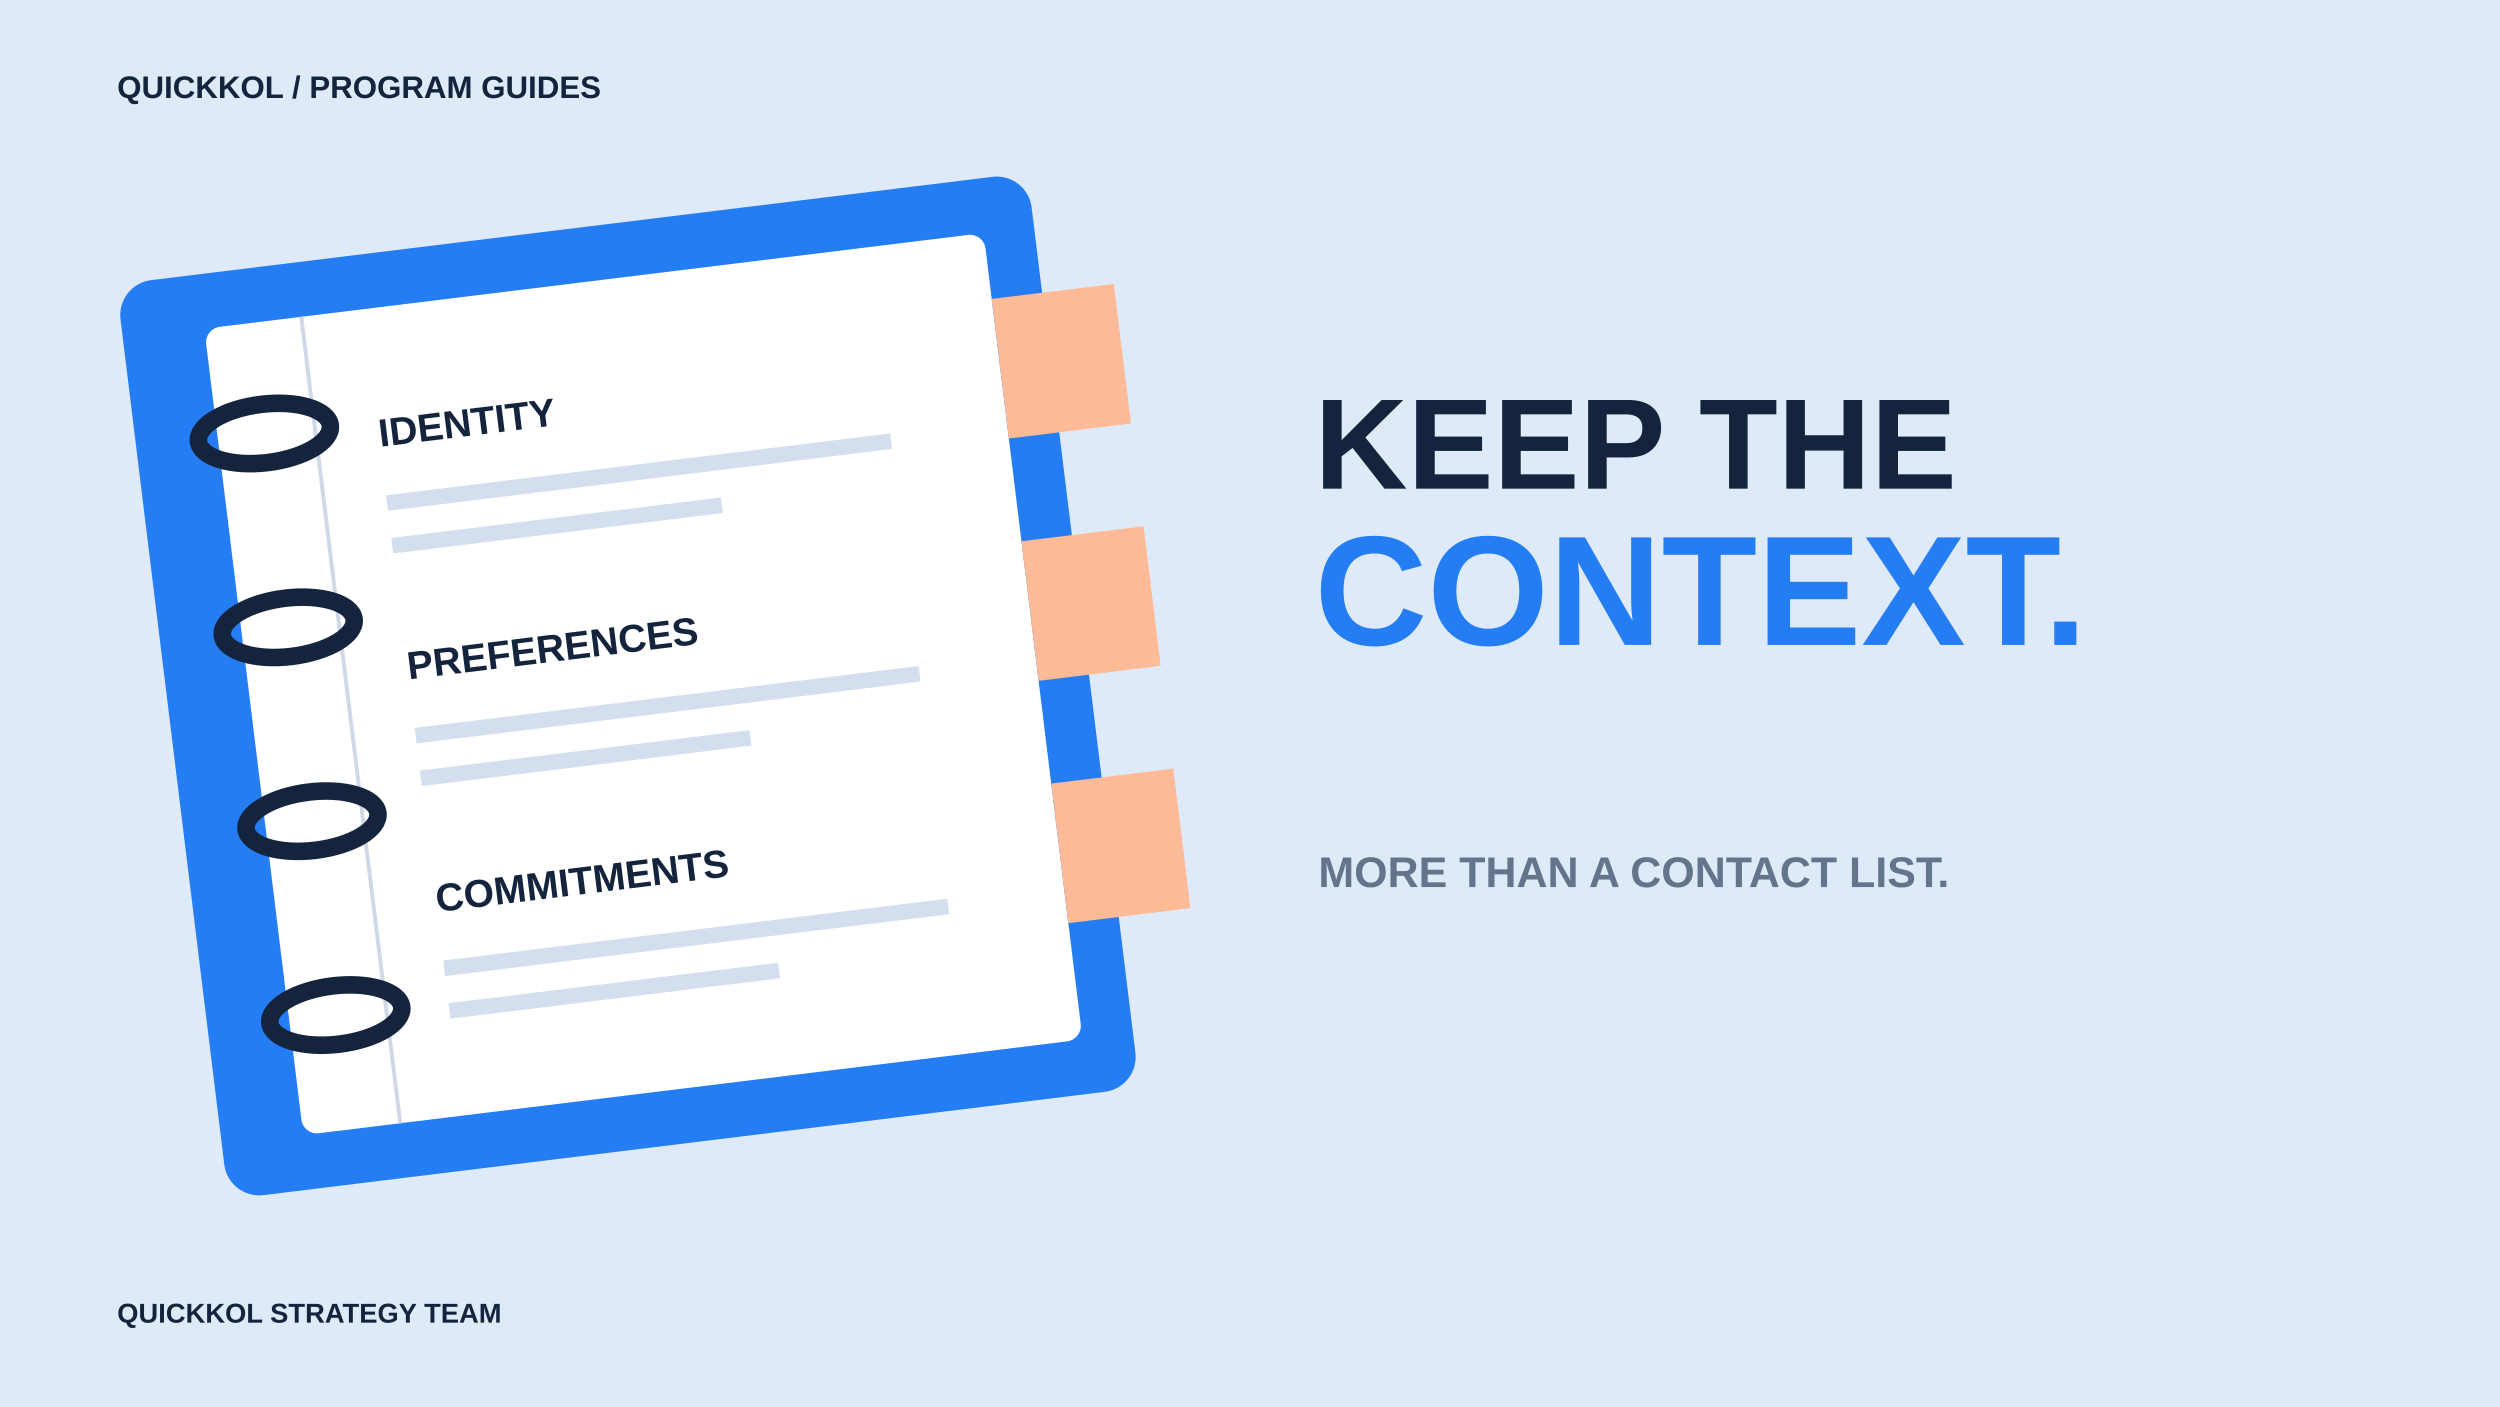
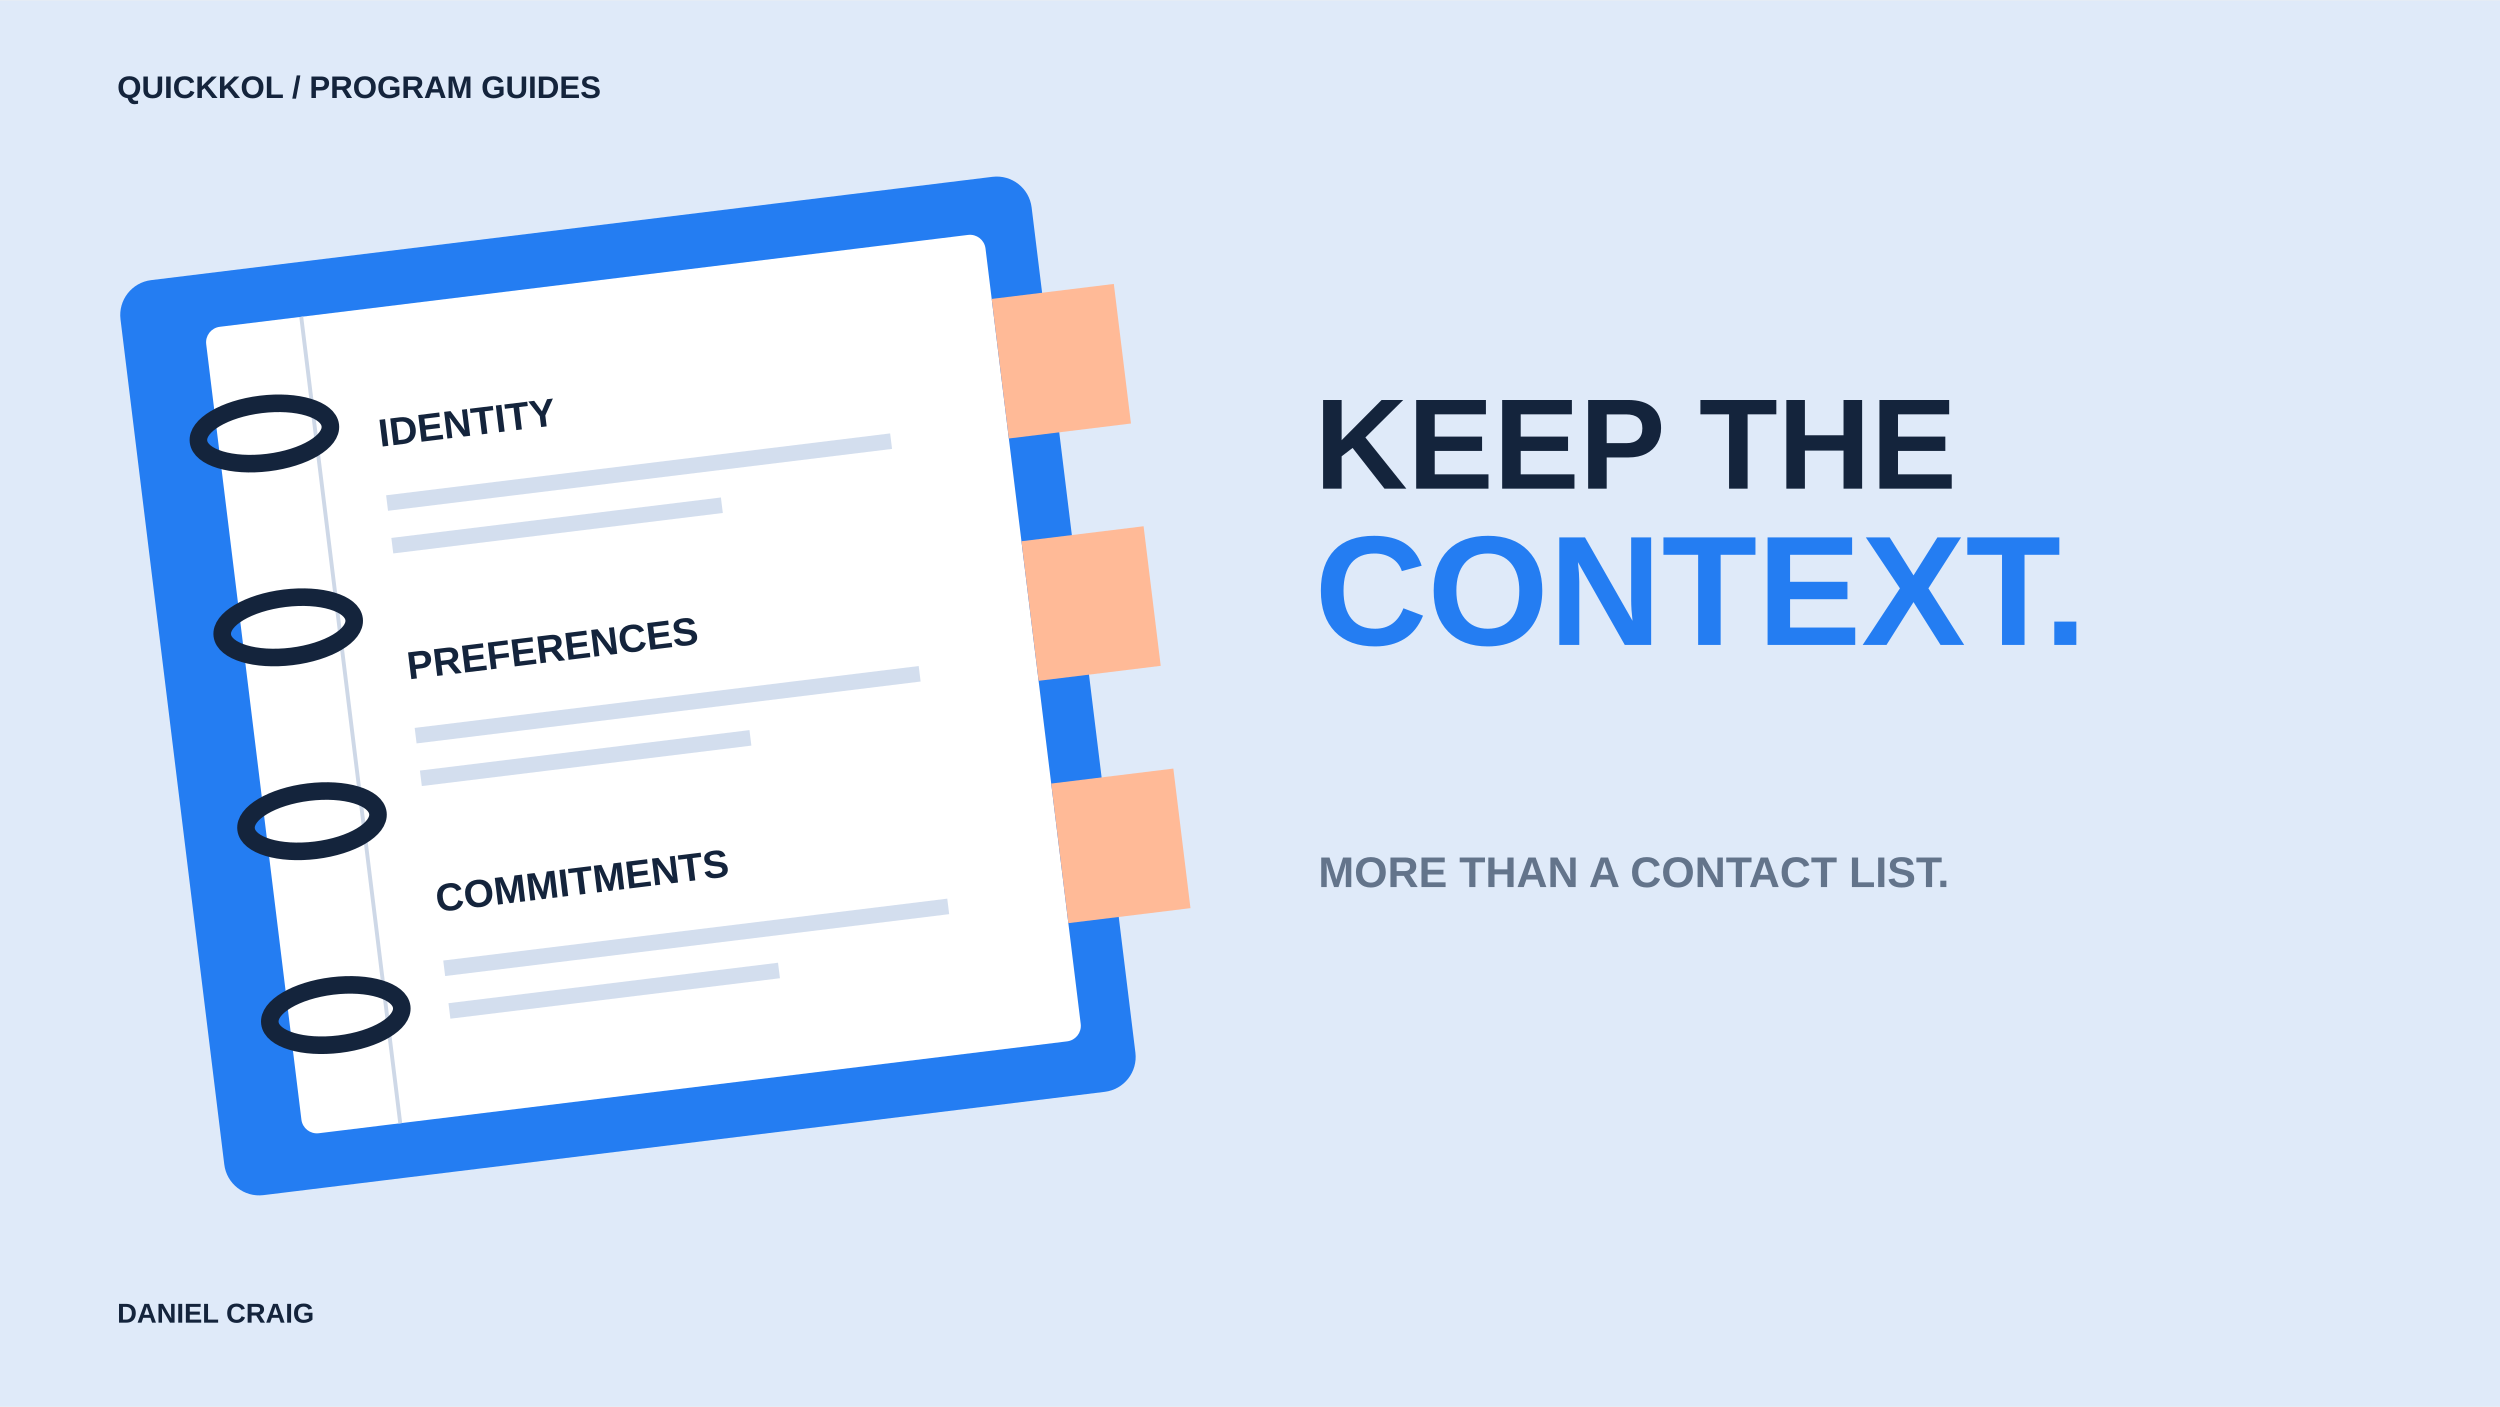
<svg xmlns="http://www.w3.org/2000/svg" width="1672" height="941" viewBox="0 0 1280 720" role="img">
  <rect width="1280" height="720" fill="#dfeaf9" />
  <text x="60" y="50" font-family="Arial,Helvetica,sans-serif" font-size="16" fill="#14243c" font-weight="700">QUICKKOL / PROGRAM GUIDES</text>
  <g transform="translate(87 115) rotate(-7 235 240)">
    <rect width="470" height="472" rx="18" fill="#247df2" />
    <rect x="42" y="28" width="402" height="416" rx="8" fill="#ffffff" />
    <path d="M92 28v416" stroke="#ced8e7" stroke-width="2" />
    <ellipse cx="66" cy="85" rx="34" ry="15" fill="none" stroke="#14243c" stroke-width="9" />
    <ellipse cx="66" cy="185" rx="34" ry="15" fill="none" stroke="#14243c" stroke-width="9" />
    <ellipse cx="66" cy="285" rx="34" ry="15" fill="none" stroke="#14243c" stroke-width="9" />
    <ellipse cx="66" cy="385" rx="34" ry="15" fill="none" stroke="#14243c" stroke-width="9" />
    <text x="124" y="99" font-family="Arial,Helvetica,sans-serif" font-size="20" fill="#14243c" font-weight="700">IDENTITY</text>
    <path d="M124 128h260M124 150h170" stroke="#d3deee" stroke-width="8" />
    <text x="124" y="219" font-family="Arial,Helvetica,sans-serif" font-size="20" fill="#14243c" font-weight="700">PREFERENCES</text>
    <path d="M124 248h260M124 270h170" stroke="#d3deee" stroke-width="8" />
    <text x="124" y="339" font-family="Arial,Helvetica,sans-serif" font-size="20" fill="#14243c" font-weight="700">COMMITMENTS</text>
    <path d="M124 368h260M124 390h170" stroke="#d3deee" stroke-width="8" />
    <path d="M444 62h63v72h-63M444 187h63v72h-63M444 312h63v72h-63" fill="#ffba97" />
  </g>
  <text x="673" y="250" font-family="Arial,Helvetica,sans-serif" font-size="66" fill="#14243c" font-weight="900">KEEP THE</text>
  <text x="673" y="330" font-family="Arial,Helvetica,sans-serif" font-size="80" fill="#247df2" font-weight="900">CONTEXT.</text>
  <text x="675" y="454" font-family="Arial,Helvetica,sans-serif" font-size="22" fill="#63748b" font-weight="700">MORE THAN A CONTACT LIST.</text>
-   <text x="60" y="677" font-family="Arial,Helvetica,sans-serif" font-size="14" fill="#14243c" font-weight="700">QUICKKOL STRATEGY TEAM</text>
+   <text x="60" y="677" font-family="Arial,Helvetica,sans-serif" font-size="14" fill="#14243c" font-weight="700">DANIEL CRAIG</text>
</svg>
